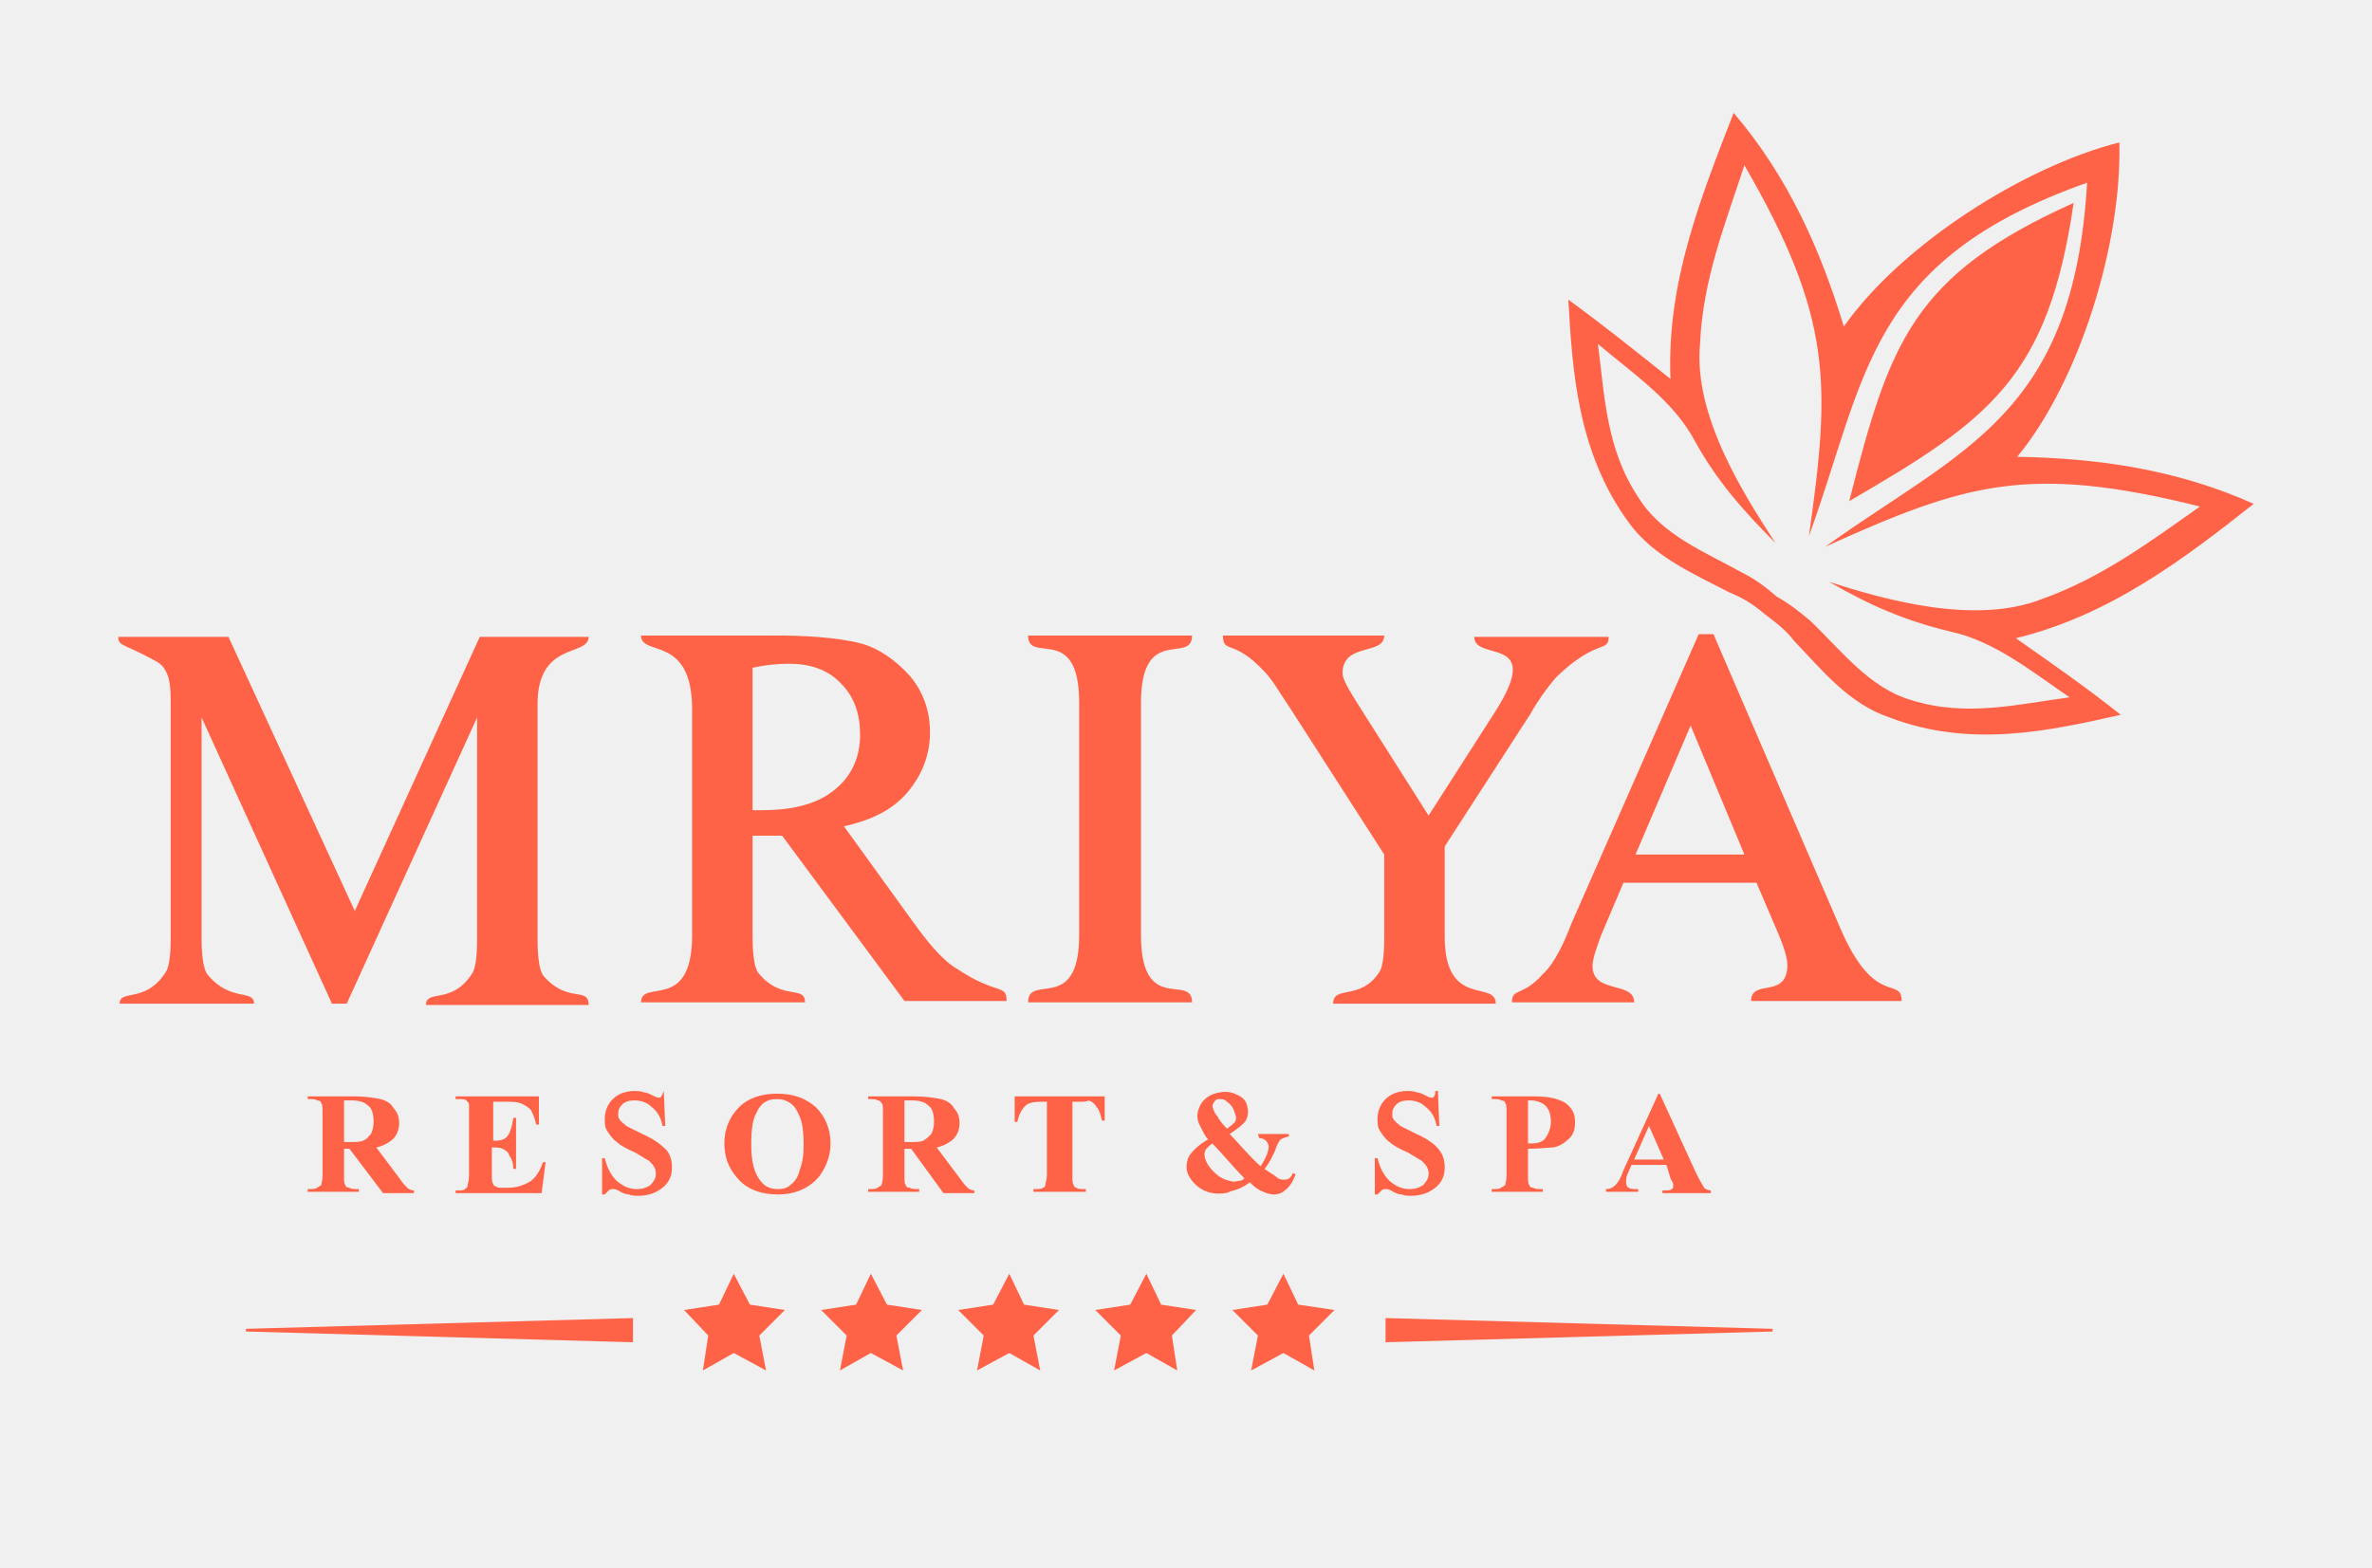
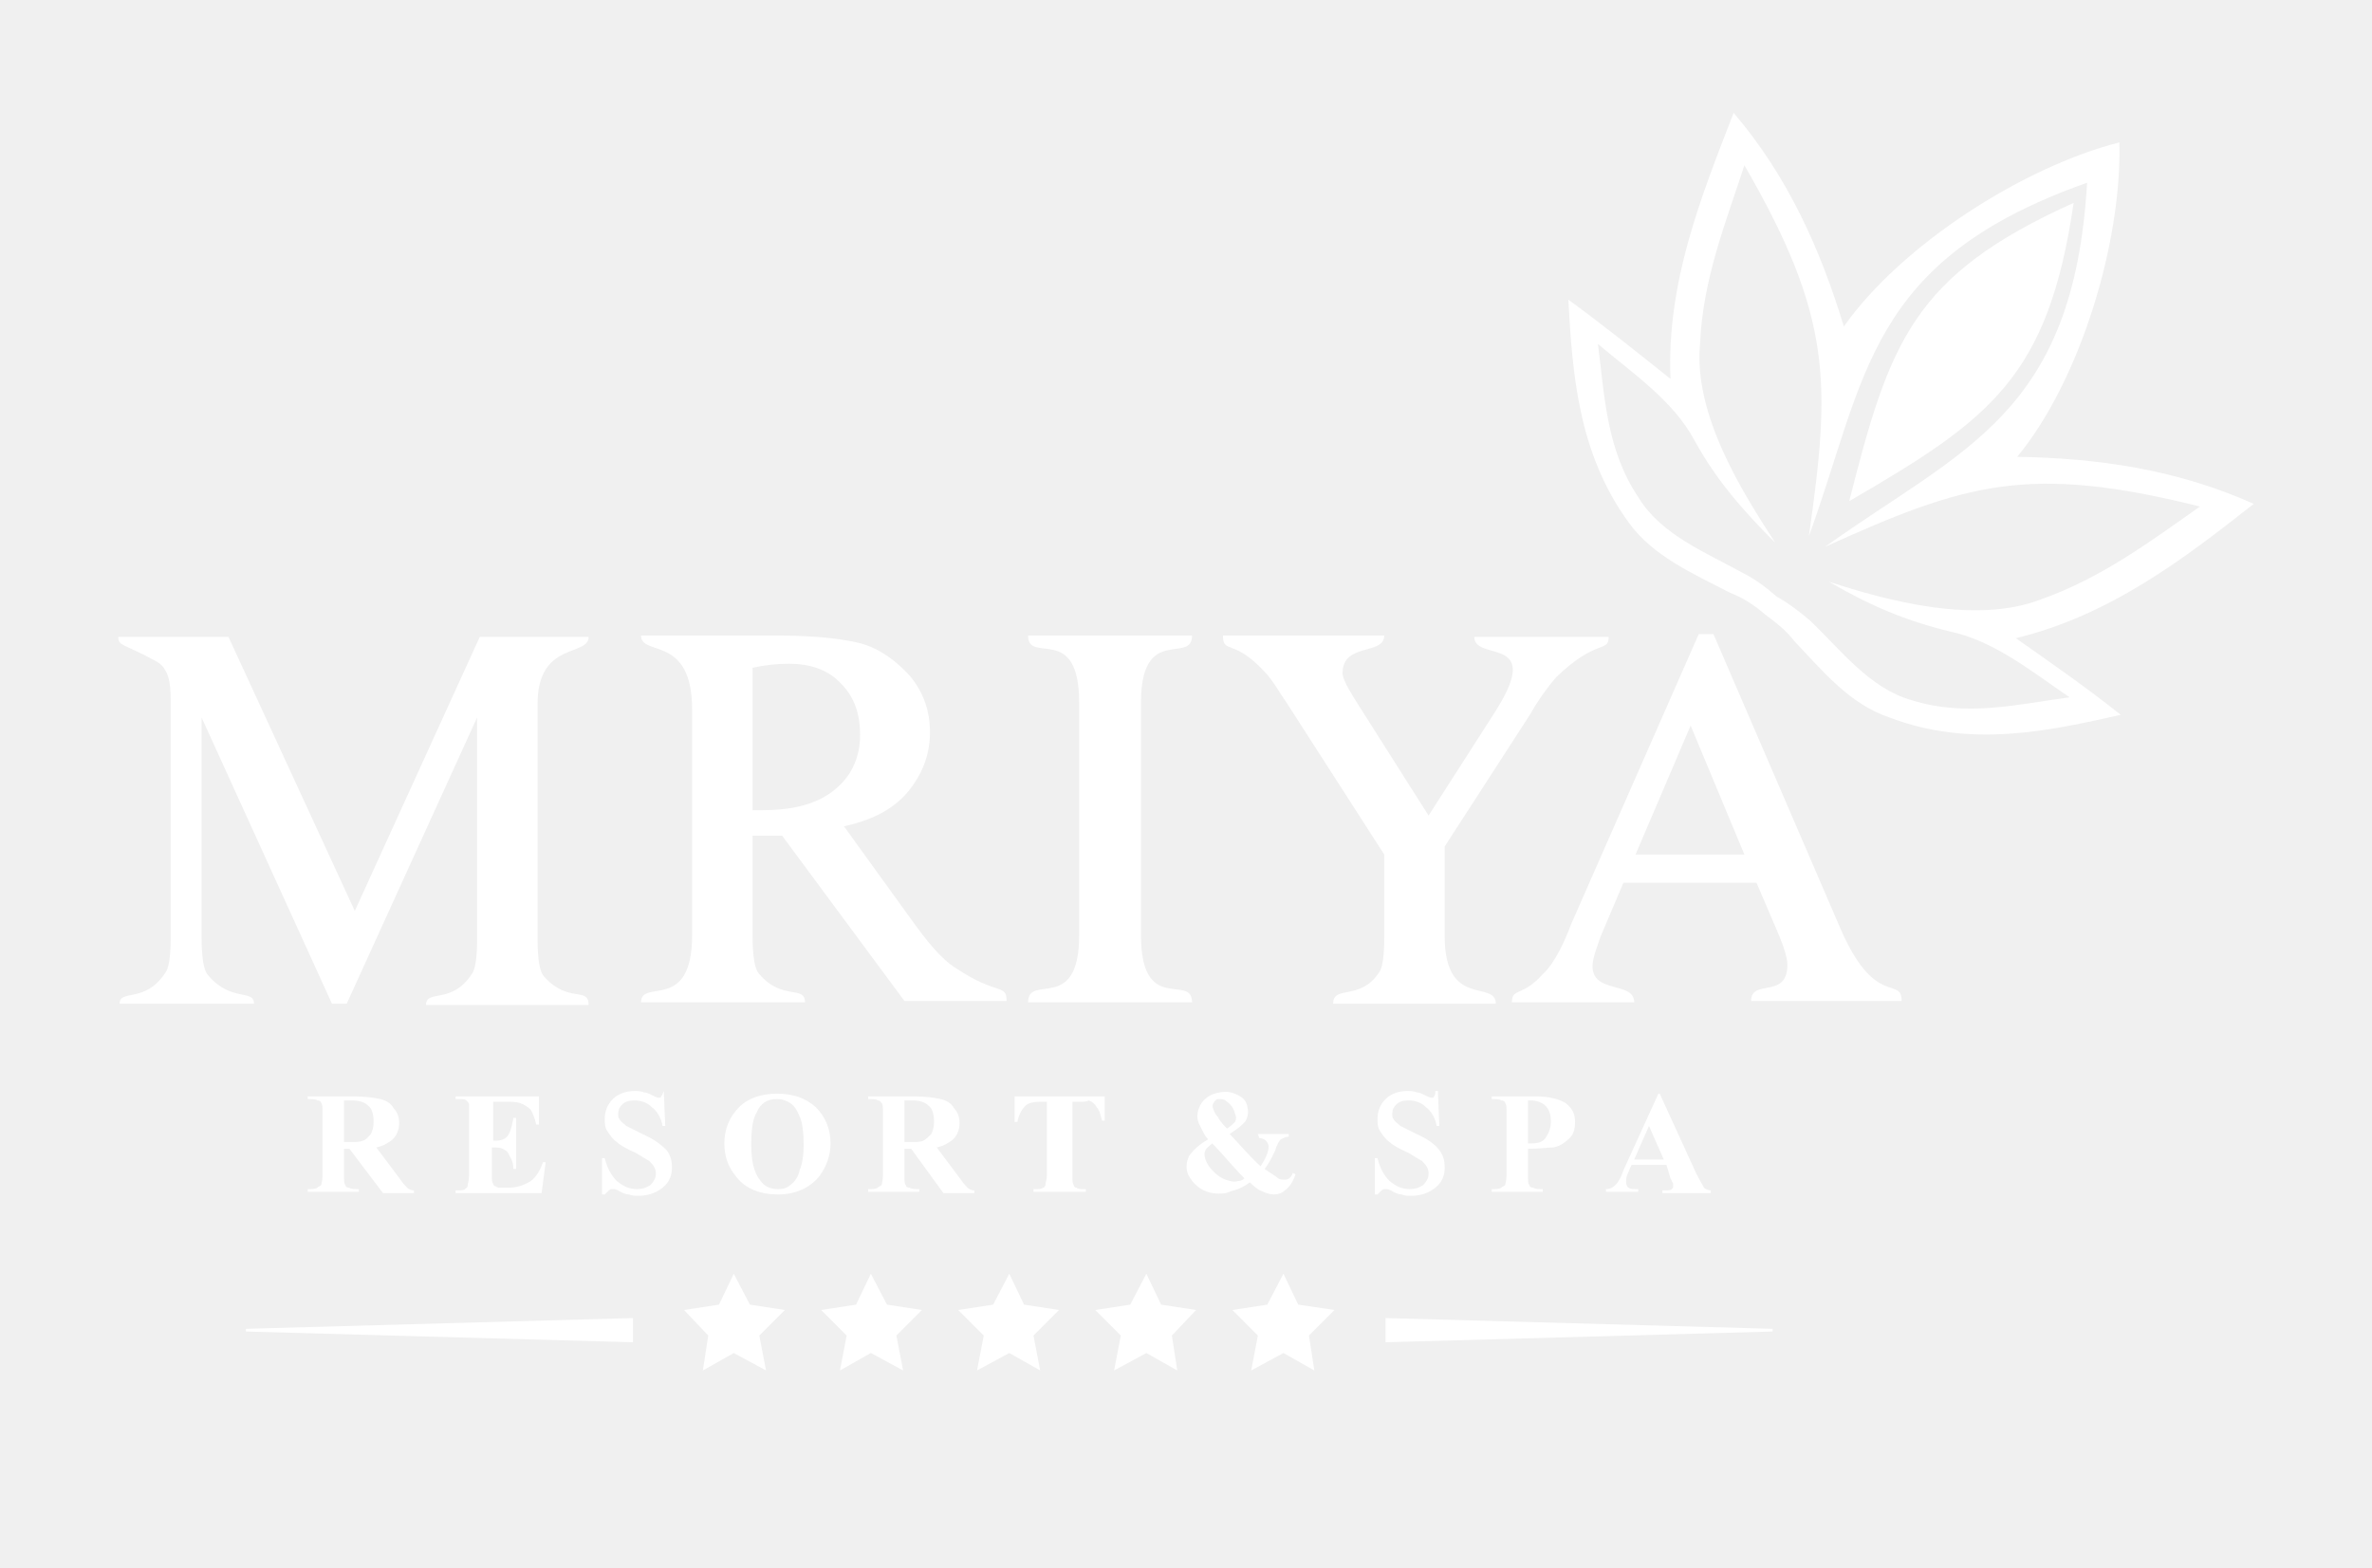
<svg xmlns="http://www.w3.org/2000/svg" version="1.1" id="Layer_1" x="0px" y="0px" viewBox="0 0 176.5 116.7" style="enable-background:new 0 0 176.5 116.7;" xml:space="preserve">
  <style type="text/css">
- 	.st0{fill:tomato;}
+ 	.st0{fill:white;}
</style>
  <path class="st0" d="M56,60.3c0.1,0,0.2,0,0.3,0c0.1,0,0.3,0,0.4,0c1.9,0,4-0.3,5.5-1.6c1.2-1,1.8-2.4,1.8-4c0-1.5-0.4-2.8-1.4-3.8  c-1-1.1-2.4-1.5-3.9-1.5c-0.9,0-1.8,0.1-2.7,0.3V60.3z M58.2,62.2c-0.5,0-1,0-1.4,0c-0.2,0-0.4,0-0.5,0c-0.1,0-0.2,0-0.3,0v7.4  c0,0.6,0,2.4,0.5,2.9c1.7,2,3.4,0.8,3.4,2.1H47.7c0-1.8,3.8,0.8,3.8-5V52.8c0-5.6-3.8-3.9-3.8-5.5h10c1.9,0,4.5,0.1,6.4,0.6  c1.4,0.4,2.6,1.3,3.6,2.4c1,1.2,1.5,2.6,1.5,4.2c0,1.7-0.6,3.2-1.7,4.5c-1.2,1.4-2.9,2.1-4.7,2.5l5.2,7.2c0.8,1.1,2,2.7,3.2,3.4  c3,2,3.7,1.1,3.7,2.4h-7.6L58.2,62.2z" />
  <path class="st0" d="M129.8,63.6l-4-9.6l-4.1,9.6H129.8z M130.7,65.7h-9.9l-1.7,4c-0.2,0.6-0.6,1.6-0.6,2.2c0,2.1,3.1,1.1,3.1,2.7  h-9.1c0-1.1,0.8-0.4,2.3-2.1c0.9-0.8,1.7-2.6,2.1-3.7l9.5-21.6h1.1l9.4,21.8c2.6,6.1,4.6,3.6,4.6,5.5h-11.2c0-1.7,2.7-0.1,2.7-2.7  c0-0.7-0.5-1.9-0.8-2.6L130.7,65.7z" />
  <path class="st0" d="M82.6,74.6h-6.1c0-2.2,3.8,0.9,3.8-5v-5.7V58v-5.7c0-6-3.8-2.8-3.8-5h6.1h6.1c0,2.2-3.8-0.9-3.8,5V58v5.9v5.7  c0,6,3.8,2.8,3.8,5H82.6z" />
  <path class="st0" d="M107.5,63v6.7c0,5.4,3.8,3.2,3.8,5H99.2c0-1.4,2-0.2,3.4-2.3c0.4-0.5,0.4-2.1,0.4-2.7v-6.1l-7.2-11.2  c-0.5-0.7-1.1-1.8-1.7-2.4c-2.3-2.5-3.1-1.3-3.1-2.7h12c0,1.5-3.1,0.5-3.1,2.8c0,0.6,0.9,1.9,1.2,2.4l5.2,8.2l5-7.8  c3.6-5.7-1.6-3.6-1.6-5.5h10c0,1.2-0.9,0.1-3.9,3c-0.7,0.8-1.4,1.8-1.9,2.7L107.5,63z" />
  <path class="st0" d="M15,53.4v16.3c0,0.6,0,2.4,0.5,2.9c1.7,2,3.4,1,3.4,2.1h-10c0-1.1,1.9,0,3.4-2.3c0.4-0.5,0.4-2.1,0.4-2.7V52.3  c0-0.7,0-1.8-0.4-2.4c-0.2-0.4-0.5-0.6-0.9-0.8c-2.2-1.2-2.6-1-2.6-1.7h8.2l9.4,20.4l9.3-20.4h8.1c0,1.5-3.8,0.3-3.8,5v17.4  c0,0.6,0,2.4,0.5,2.9c1.8,2,3.3,0.7,3.3,2.1H31.7c0-1.2,1.9,0,3.4-2.3c0.4-0.5,0.4-2.1,0.4-2.7V53.4l-9.7,21.3h-1.1L15,53.4z" />
  <path class="st0" d="M157.7,10.6c-7.1,1.8-16.2,7.6-20.5,13.7c-1.7-5.6-4.1-11.1-8.2-15.9c-2.4,6.2-5,12.6-4.7,19.8  c-2.5-2-5-4-7.6-5.9c0.3,5.4,0.7,11.4,4.5,16.6c1.8,2.5,4.8,3.8,7.5,5.2c1,0.4,1.8,0.9,2.6,1.6c0.8,0.6,1.6,1.2,2.2,2  c2.1,2.2,4.1,4.7,7.1,5.7c6,2.3,11.9,1,17.2-0.2c-2.5-2-5.1-3.8-7.8-5.7c7-1.7,12.5-5.9,17.7-10c-5.8-2.6-11.7-3.4-17.6-3.5  C154.8,28.3,157.9,18,157.7,10.6 M137.6,37.3c10.5-6.1,14.8-9.2,16.7-22.2C142.3,20.5,140.6,25.5,137.6,37.3z M132.2,44.4  c-0.8-0.7-1.6-1.3-2.6-1.8c-2.7-1.5-6-2.8-7.7-5.6c-2.4-3.6-2.5-7.6-3-11.4c2.6,2.2,5.6,4.2,7.2,7.2c1.6,2.9,3.5,5.1,6,7.6  c-2.4-3.7-6.1-9.5-5.6-14.8c0.2-4.8,1.9-9,3.3-13.3c6.6,11.4,6.4,16.3,4.8,27.6c4.3-11.8,4.3-20.5,20.7-26.3  c-1,17.3-9.3,19.8-19.5,27.1c10.4-4.7,15.1-6.2,27.9-3c-3.7,2.6-7.3,5.3-11.8,6.9c-4.9,1.9-11.5,0.1-15.8-1.3c3.1,1.8,5.7,2.9,9,3.7  c3.3,0.7,6.1,3,8.9,4.9c-3.8,0.5-7.7,1.5-11.8,0.2c-3.1-0.9-5.2-3.7-7.5-5.9C134,45.6,133.1,44.9,132.2,44.4z" />
  <path class="st0" d="M25.6,81.9v3.1h0.3c0.5,0,0.9,0,1.1-0.1c0.3-0.1,0.4-0.3,0.6-0.5c0.1-0.2,0.2-0.5,0.2-0.9c0-0.5-0.1-1-0.4-1.2  c-0.3-0.3-0.7-0.4-1.3-0.4H25.6z M25.6,85.5v2c0,0.4,0,0.6,0.1,0.7c0,0.1,0.1,0.2,0.3,0.2c0.1,0.1,0.4,0.1,0.7,0.1v0.2h-3.8v-0.2  c0.3,0,0.6,0,0.7-0.1c0.1-0.1,0.2-0.1,0.3-0.2c0-0.1,0.1-0.3,0.1-0.7v-4.7c0-0.4,0-0.6-0.1-0.7c0-0.1-0.1-0.2-0.3-0.2  c-0.1-0.1-0.4-0.1-0.7-0.1v-0.2h3.4c0.9,0,1.5,0.1,2,0.2c0.4,0.1,0.8,0.3,1,0.7c0.3,0.3,0.4,0.7,0.4,1.1c0,0.5-0.2,1-0.6,1.3  c-0.3,0.2-0.6,0.4-1.1,0.5l1.8,2.4c0.2,0.3,0.4,0.5,0.5,0.6c0.1,0.1,0.3,0.2,0.5,0.2v0.2h-2.3L26,85.5H25.6z" />
  <path class="st0" d="M36.7,82v2.9h0.1c0.5,0,0.8-0.1,1-0.4c0.2-0.3,0.3-0.7,0.4-1.3h0.2v3.8h-0.2c0-0.4-0.1-0.7-0.3-1  c-0.1-0.3-0.3-0.4-0.5-0.5c-0.2-0.1-0.5-0.1-0.8-0.1v2c0,0.4,0,0.6,0.1,0.7c0,0.1,0.1,0.2,0.2,0.2c0.1,0.1,0.2,0.1,0.5,0.1h0.4  c0.7,0,1.2-0.2,1.7-0.5c0.4-0.3,0.7-0.8,0.9-1.4h0.2l-0.3,2.3h-6.4v-0.2h0.2c0.2,0,0.4,0,0.5-0.1c0.1-0.1,0.2-0.1,0.2-0.3  c0-0.1,0.1-0.3,0.1-0.7v-4.7c0-0.3,0-0.5,0-0.6c0-0.1-0.1-0.2-0.2-0.3c-0.1-0.1-0.3-0.1-0.6-0.1h-0.2v-0.2h6.2v2.1h-0.2  c-0.1-0.5-0.3-0.9-0.4-1.1c-0.2-0.2-0.5-0.4-0.8-0.5C38.4,82,38.1,82,37.5,82H36.7z" />
  <path class="st0" d="M49.4,81.4l0.1,2.4h-0.2c-0.1-0.6-0.4-1.1-0.8-1.4c-0.4-0.4-0.9-0.5-1.3-0.5c-0.4,0-0.7,0.1-0.9,0.3  c-0.2,0.2-0.3,0.4-0.3,0.7c0,0.2,0,0.3,0.1,0.4c0.1,0.2,0.3,0.3,0.5,0.5c0.2,0.1,0.6,0.3,1.2,0.6c0.9,0.4,1.4,0.8,1.8,1.2  c0.3,0.4,0.4,0.8,0.4,1.3c0,0.6-0.2,1.1-0.7,1.5c-0.5,0.4-1.1,0.6-1.8,0.6c-0.2,0-0.5,0-0.7-0.1c-0.2,0-0.5-0.1-0.8-0.3  c-0.2-0.1-0.3-0.1-0.4-0.1c-0.1,0-0.2,0-0.3,0.1c-0.1,0.1-0.2,0.2-0.3,0.3h-0.2v-2.7H45c0.2,0.8,0.5,1.3,0.9,1.7  c0.5,0.4,0.9,0.6,1.5,0.6c0.4,0,0.7-0.1,1-0.3c0.2-0.2,0.4-0.5,0.4-0.8c0-0.2,0-0.3-0.1-0.5c-0.1-0.2-0.2-0.3-0.4-0.5  c-0.2-0.1-0.5-0.3-1-0.6c-0.7-0.3-1.2-0.6-1.4-0.8c-0.3-0.2-0.5-0.5-0.7-0.8c-0.2-0.3-0.2-0.6-0.2-0.9c0-0.6,0.2-1.1,0.6-1.5  c0.4-0.4,1-0.6,1.6-0.6c0.2,0,0.5,0,0.7,0.1c0.2,0,0.4,0.1,0.6,0.2c0.2,0.1,0.4,0.2,0.5,0.2c0.1,0,0.2,0,0.2-0.1  c0.1-0.1,0.1-0.2,0.2-0.4H49.4z" />
  <path class="st0" d="M57.8,81.8c-0.7,0-1.2,0.3-1.5,1c-0.3,0.5-0.4,1.3-0.4,2.4c0,1.2,0.2,2.1,0.7,2.7c0.3,0.4,0.7,0.6,1.3,0.6  c0.4,0,0.7-0.1,0.9-0.3c0.3-0.2,0.6-0.6,0.7-1.1c0.2-0.5,0.3-1.1,0.3-1.9c0-0.9-0.1-1.7-0.3-2.1c-0.2-0.5-0.4-0.8-0.7-1  C58.5,81.9,58.2,81.8,57.8,81.8 M57.8,81.4c1.2,0,2.1,0.3,2.9,1c0.7,0.7,1.1,1.6,1.1,2.7c0,0.9-0.3,1.7-0.8,2.4  c-0.7,0.9-1.8,1.4-3.1,1.4c-1.3,0-2.4-0.4-3.1-1.3c-0.6-0.7-0.9-1.5-0.9-2.5c0-1.1,0.4-2,1.1-2.7C55.7,81.7,56.7,81.4,57.8,81.4z" />
  <path class="st0" d="M67.3,81.9v3.1h0.3c0.5,0,0.9,0,1.1-0.1c0.2-0.1,0.4-0.3,0.6-0.5c0.1-0.2,0.2-0.5,0.2-0.9c0-0.5-0.1-1-0.4-1.2  c-0.3-0.3-0.7-0.4-1.3-0.4H67.3z M67.3,85.5v2c0,0.4,0,0.6,0.1,0.7c0,0.1,0.1,0.2,0.3,0.2c0.1,0.1,0.4,0.1,0.7,0.1v0.2h-3.8v-0.2  c0.3,0,0.6,0,0.7-0.1c0.1-0.1,0.2-0.1,0.3-0.2c0-0.1,0.1-0.3,0.1-0.7v-4.7c0-0.4,0-0.6-0.1-0.7c-0.1-0.1-0.1-0.2-0.3-0.2  c-0.1-0.1-0.4-0.1-0.7-0.1v-0.2H68c0.9,0,1.5,0.1,2,0.2c0.4,0.1,0.8,0.3,1,0.7c0.3,0.3,0.4,0.7,0.4,1.1c0,0.5-0.2,1-0.6,1.3  c-0.3,0.2-0.6,0.4-1.1,0.5l1.8,2.4c0.2,0.3,0.4,0.5,0.5,0.6c0.1,0.1,0.3,0.2,0.5,0.2v0.2h-2.3l-2.4-3.3H67.3z" />
  <path class="st0" d="M82.2,81.5v1.9H82c-0.1-0.4-0.2-0.8-0.4-1c-0.1-0.2-0.3-0.4-0.6-0.5C80.9,82,80.6,82,80.3,82h-0.5v5.5  c0,0.4,0,0.6,0.1,0.7c0,0.1,0.1,0.2,0.2,0.2c0.1,0.1,0.3,0.1,0.5,0.1h0.2v0.2h-3.9v-0.2h0.2c0.2,0,0.4,0,0.5-0.1  c0.1,0,0.2-0.1,0.2-0.3c0-0.1,0.1-0.3,0.1-0.7V82h-0.5c-0.5,0-0.9,0.1-1.1,0.3c-0.3,0.3-0.5,0.7-0.6,1.2h-0.2v-1.9H82.2z" />
  <path class="st0" d="M91.3,84c0.3-0.2,0.5-0.4,0.6-0.5c0.1-0.2,0.1-0.4,0-0.6c-0.1-0.4-0.3-0.7-0.6-0.9c-0.2-0.2-0.4-0.2-0.6-0.2  c-0.2,0-0.3,0.1-0.4,0.3c-0.1,0.1-0.1,0.3,0,0.5c0.1,0.2,0.1,0.3,0.3,0.5C90.7,83.3,90.9,83.6,91.3,84 M90.2,85.1  c-0.2,0.2-0.4,0.3-0.5,0.5c-0.1,0.2-0.1,0.4,0,0.7c0.1,0.3,0.3,0.6,0.6,0.9c0.3,0.3,0.6,0.5,0.9,0.6c0.3,0.1,0.6,0.2,0.9,0.1  c0.1,0,0.3,0,0.5-0.2C91.7,86.8,91,85.9,90.2,85.1z M93.6,84.4h2.3l0,0.2c-0.2,0-0.4,0.1-0.6,0.2c-0.1,0.1-0.3,0.4-0.4,0.8  c-0.2,0.4-0.4,0.9-0.8,1.4c0.4,0.3,0.8,0.5,1,0.7c0.2,0.1,0.3,0.1,0.5,0.1c0.3,0,0.5-0.2,0.6-0.5l0.2,0.1c-0.2,0.6-0.5,1-0.8,1.2  c-0.2,0.2-0.5,0.3-0.8,0.3c-0.3,0-0.6-0.1-0.8-0.2c-0.3-0.1-0.6-0.3-1-0.7c-0.4,0.3-0.8,0.5-1.2,0.6c-0.4,0.1-0.2,0.1-0.6,0.2  c-0.7,0.1-1.3,0-1.8-0.3c-0.5-0.3-0.8-0.7-1-1.1c-0.2-0.5-0.1-1,0.1-1.4c0.3-0.4,0.7-0.8,1.4-1.2c-0.2-0.2-0.3-0.4-0.4-0.6  c-0.1-0.2-0.2-0.4-0.3-0.6c-0.2-0.5-0.1-1,0.2-1.5c0.3-0.4,0.7-0.7,1.4-0.8c0.5-0.1,0.9,0,1.3,0.2c0.4,0.2,0.6,0.4,0.7,0.8  c0.1,0.4,0.1,0.7-0.1,1.1c-0.2,0.3-0.6,0.6-1.2,1c0.6,0.6,1.4,1.6,2.3,2.4c0.4-0.6,0.6-1.1,0.6-1.5c0-0.1-0.1-0.3-0.2-0.4  c-0.1-0.1-0.3-0.2-0.5-0.2L93.6,84.4z" />
  <path class="st0" d="M107,81.4l0.1,2.4h-0.2c-0.1-0.6-0.4-1.1-0.8-1.4c-0.4-0.4-0.9-0.5-1.3-0.5c-0.4,0-0.7,0.1-0.9,0.3  c-0.2,0.2-0.3,0.4-0.3,0.7c0,0.2,0,0.3,0.1,0.4c0.1,0.2,0.3,0.3,0.5,0.5c0.2,0.1,0.6,0.3,1.2,0.6c0.9,0.4,1.4,0.8,1.7,1.2  c0.3,0.4,0.4,0.8,0.4,1.3c0,0.6-0.2,1.1-0.7,1.5c-0.5,0.4-1.1,0.6-1.8,0.6c-0.2,0-0.5,0-0.7-0.1c-0.2,0-0.5-0.1-0.8-0.3  c-0.2-0.1-0.3-0.1-0.4-0.1c-0.1,0-0.2,0-0.3,0.1c-0.1,0.1-0.2,0.2-0.3,0.3h-0.2v-2.7h0.2c0.2,0.8,0.5,1.3,0.9,1.7  c0.5,0.4,0.9,0.6,1.5,0.6c0.4,0,0.7-0.1,1-0.3c0.2-0.2,0.4-0.5,0.4-0.8c0-0.2,0-0.3-0.1-0.5c-0.1-0.2-0.2-0.3-0.4-0.5  c-0.2-0.1-0.5-0.3-1-0.6c-0.7-0.3-1.2-0.6-1.4-0.8c-0.3-0.2-0.5-0.5-0.7-0.8c-0.2-0.3-0.2-0.6-0.2-0.9c0-0.6,0.2-1.1,0.6-1.5  c0.4-0.4,1-0.6,1.6-0.6c0.2,0,0.5,0,0.7,0.1c0.2,0,0.4,0.1,0.6,0.2c0.2,0.1,0.4,0.2,0.5,0.2c0.1,0,0.2,0,0.2-0.1  c0.1-0.1,0.1-0.2,0.1-0.4H107z" />
  <path class="st0" d="M113.7,82v3.1c0.1,0,0.2,0,0.3,0c0.4,0,0.8-0.1,1-0.4c0.2-0.3,0.4-0.7,0.4-1.2c0-0.5-0.1-0.9-0.4-1.2  c-0.2-0.2-0.6-0.4-1.1-0.4H113.7z M113.7,85.5v2c0,0.4,0,0.6,0.1,0.7c0,0.1,0.1,0.2,0.3,0.2c0.1,0.1,0.4,0.1,0.7,0.1v0.2H111v-0.2  c0.3,0,0.6,0,0.7-0.1c0.1-0.1,0.2-0.1,0.3-0.2c0-0.1,0.1-0.3,0.1-0.7v-4.7c0-0.4,0-0.6-0.1-0.7c0-0.1-0.1-0.2-0.3-0.2  c-0.1-0.1-0.4-0.1-0.7-0.1v-0.2h3.2c1.1,0,1.8,0.2,2.3,0.5c0.5,0.4,0.7,0.8,0.7,1.4c0,0.5-0.1,0.9-0.4,1.2c-0.3,0.3-0.7,0.6-1.2,0.7  C115.2,85.4,114.6,85.5,113.7,85.5z" />
  <path class="st0" d="M123.8,86.3l-1.1-2.5l-1.1,2.5H123.8z M124,86.7h-2.6l-0.3,0.7c-0.1,0.2-0.1,0.4-0.1,0.6c0,0.2,0.1,0.4,0.2,0.4  c0.1,0.1,0.3,0.1,0.7,0.1v0.2h-2.4v-0.2c0.3,0,0.5-0.1,0.7-0.3c0.2-0.2,0.4-0.5,0.6-1.1l2.6-5.7h0.1l2.7,5.9  c0.3,0.6,0.5,0.9,0.6,1.1c0.1,0.1,0.3,0.2,0.5,0.2v0.2h-3.6v-0.2h0.1c0.3,0,0.5,0,0.6-0.1c0.1-0.1,0.1-0.1,0.1-0.2  c0-0.1,0-0.1,0-0.2c0,0-0.1-0.2-0.2-0.4L124,86.7z" />
  <polygon class="st0" points="95.5,94.8 96.6,97.1 99.3,97.5 97.4,99.4 97.8,102 95.5,100.7 93.1,102 93.6,99.4 91.7,97.5 94.3,97.1  " />
  <polygon class="st0" points="85.3,94.8 86.4,97.1 89,97.5 87.2,99.4 87.6,102 85.3,100.7 82.9,102 83.4,99.4 81.5,97.5 84.1,97.1  " />
  <polygon class="st0" points="75.1,94.8 76.2,97.1 78.8,97.5 76.9,99.4 77.4,102 75.1,100.7 72.7,102 73.2,99.4 71.3,97.5 73.9,97.1  " />
  <polygon class="st0" points="64.8,94.8 66,97.1 68.6,97.5 66.7,99.4 67.2,102 64.8,100.7 62.5,102 63,99.4 61.1,97.5 63.7,97.1 " />
  <polygon class="st0" points="103.1,98.1 103.1,99.9 131.9,99.1 131.9,98.9 " />
  <polygon class="st0" points="54.6,94.8 53.5,97.1 50.9,97.5 52.7,99.4 52.3,102 54.6,100.7 57,102 56.5,99.4 58.4,97.5 55.8,97.1  " />
  <polygon class="st0" points="47.1,98.1 47.1,99.9 18.3,99.1 18.3,98.9 " />
</svg>
